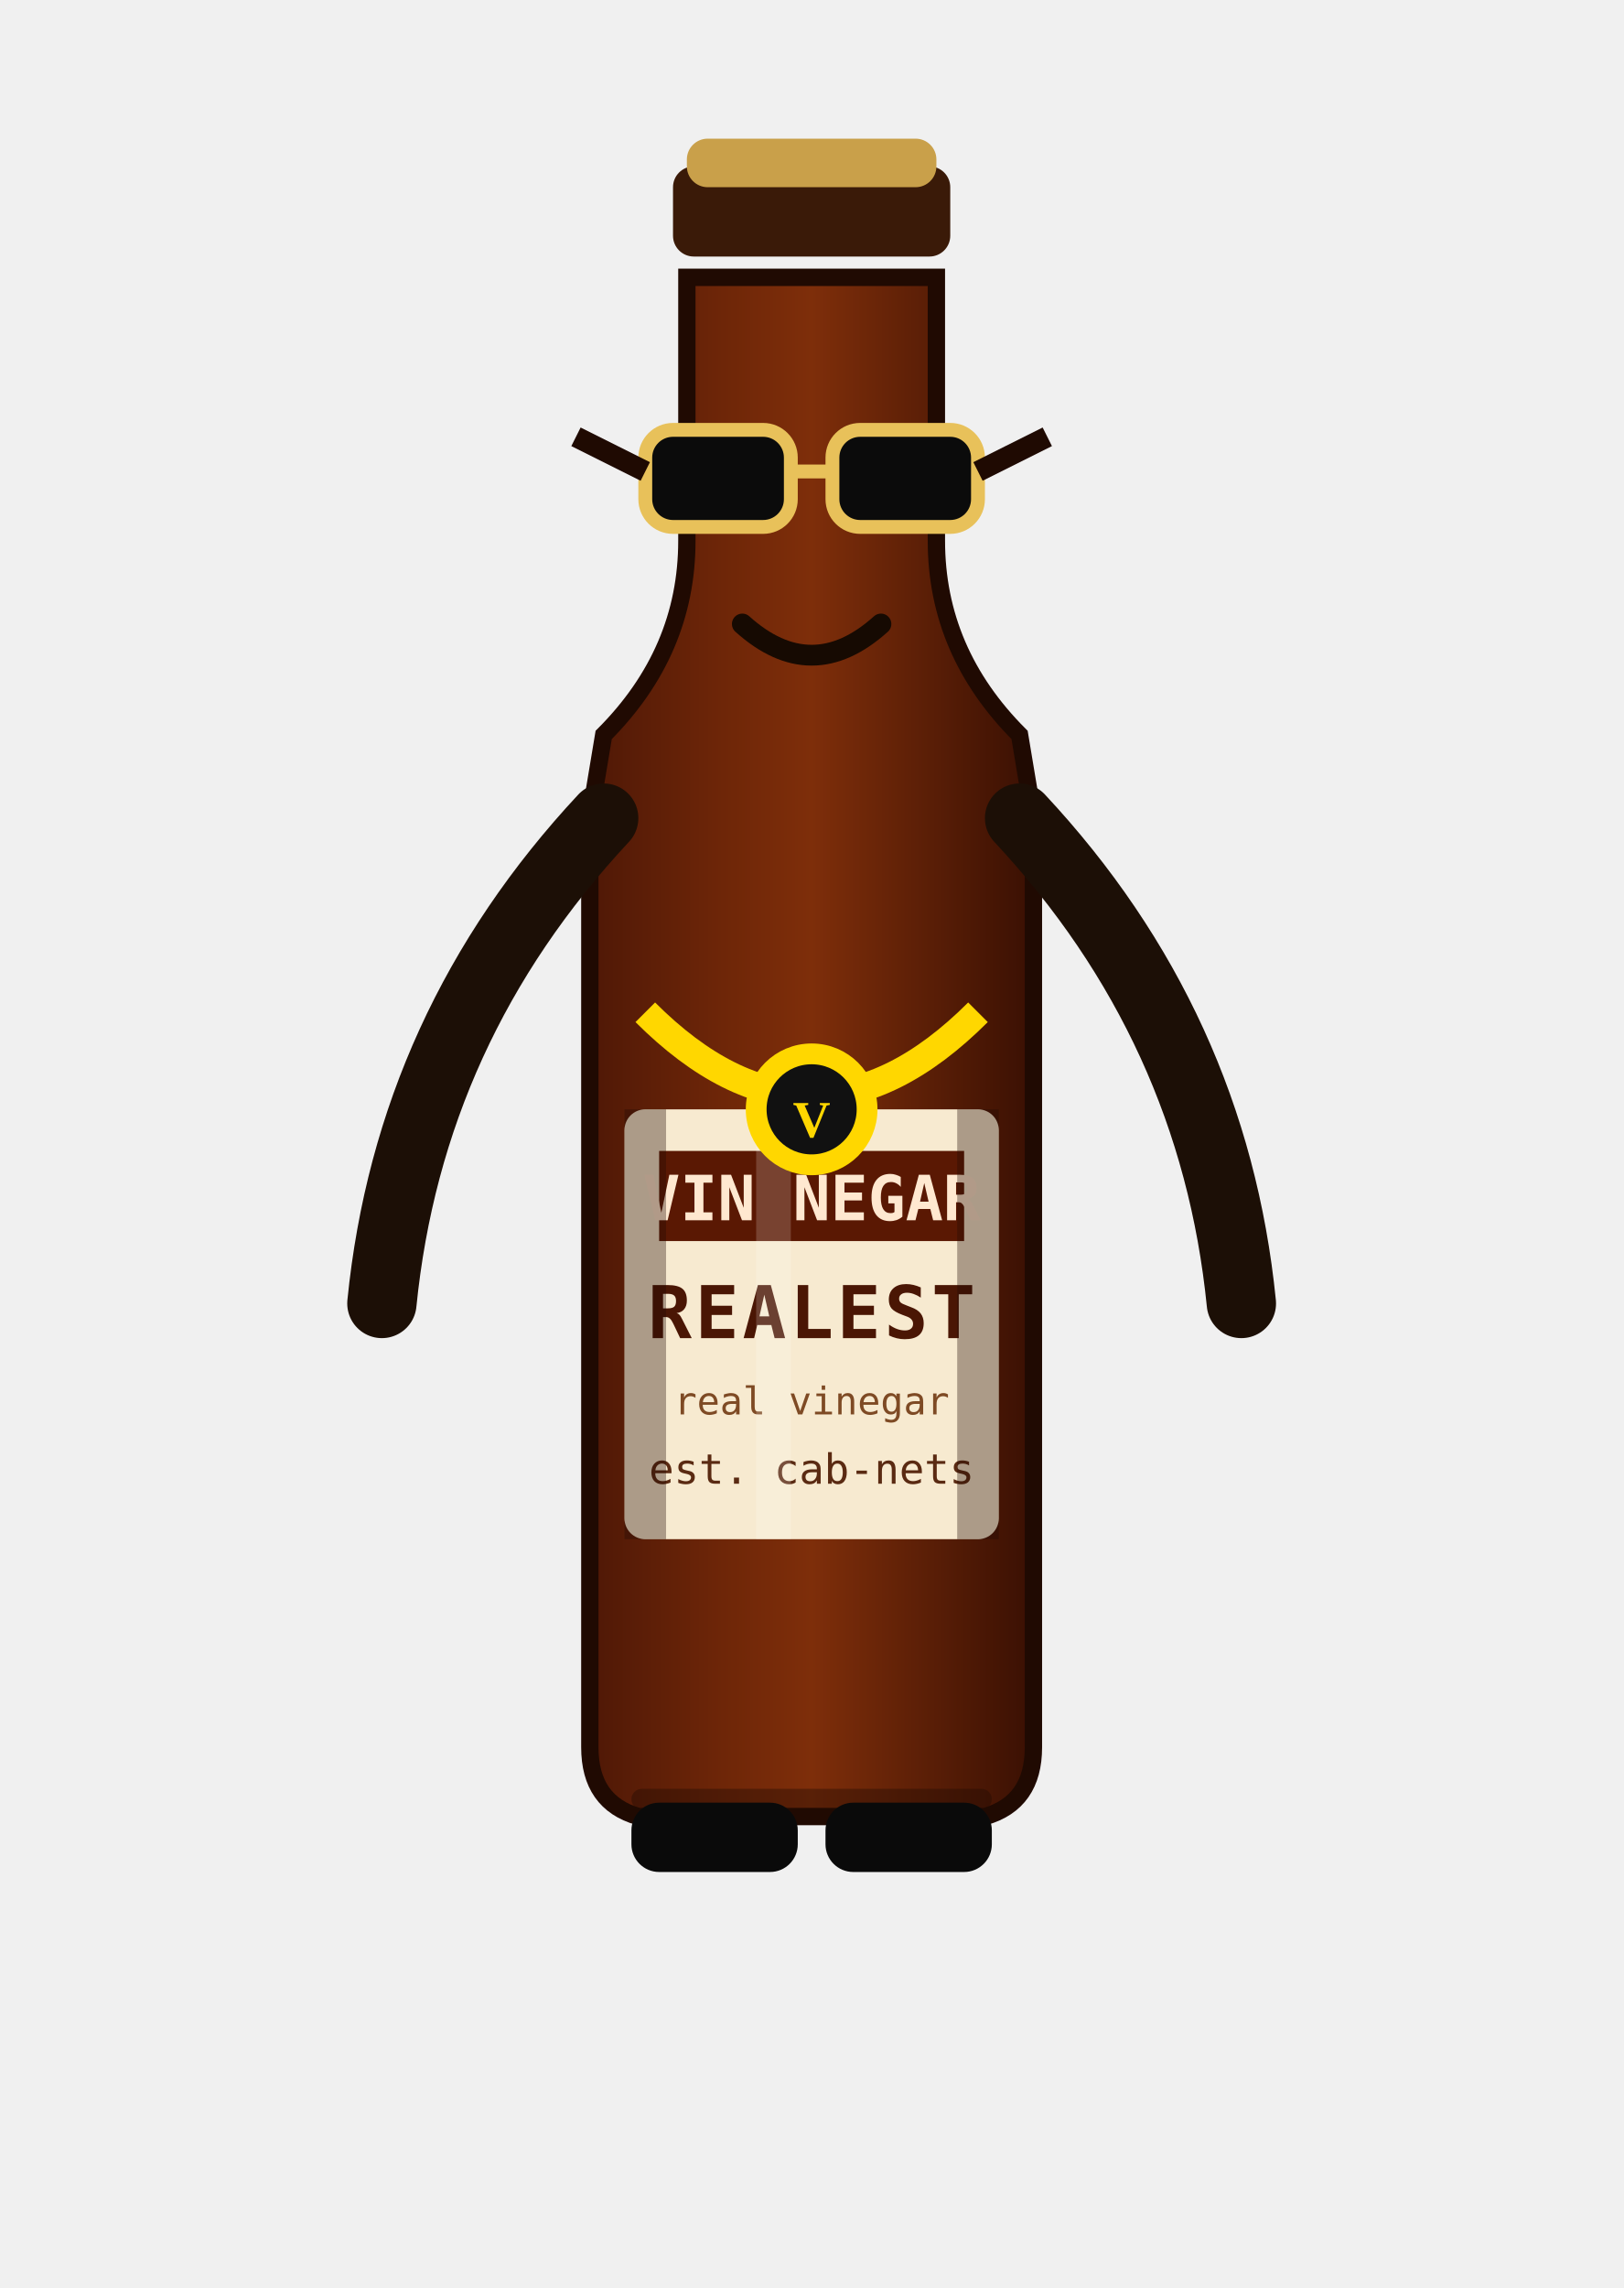
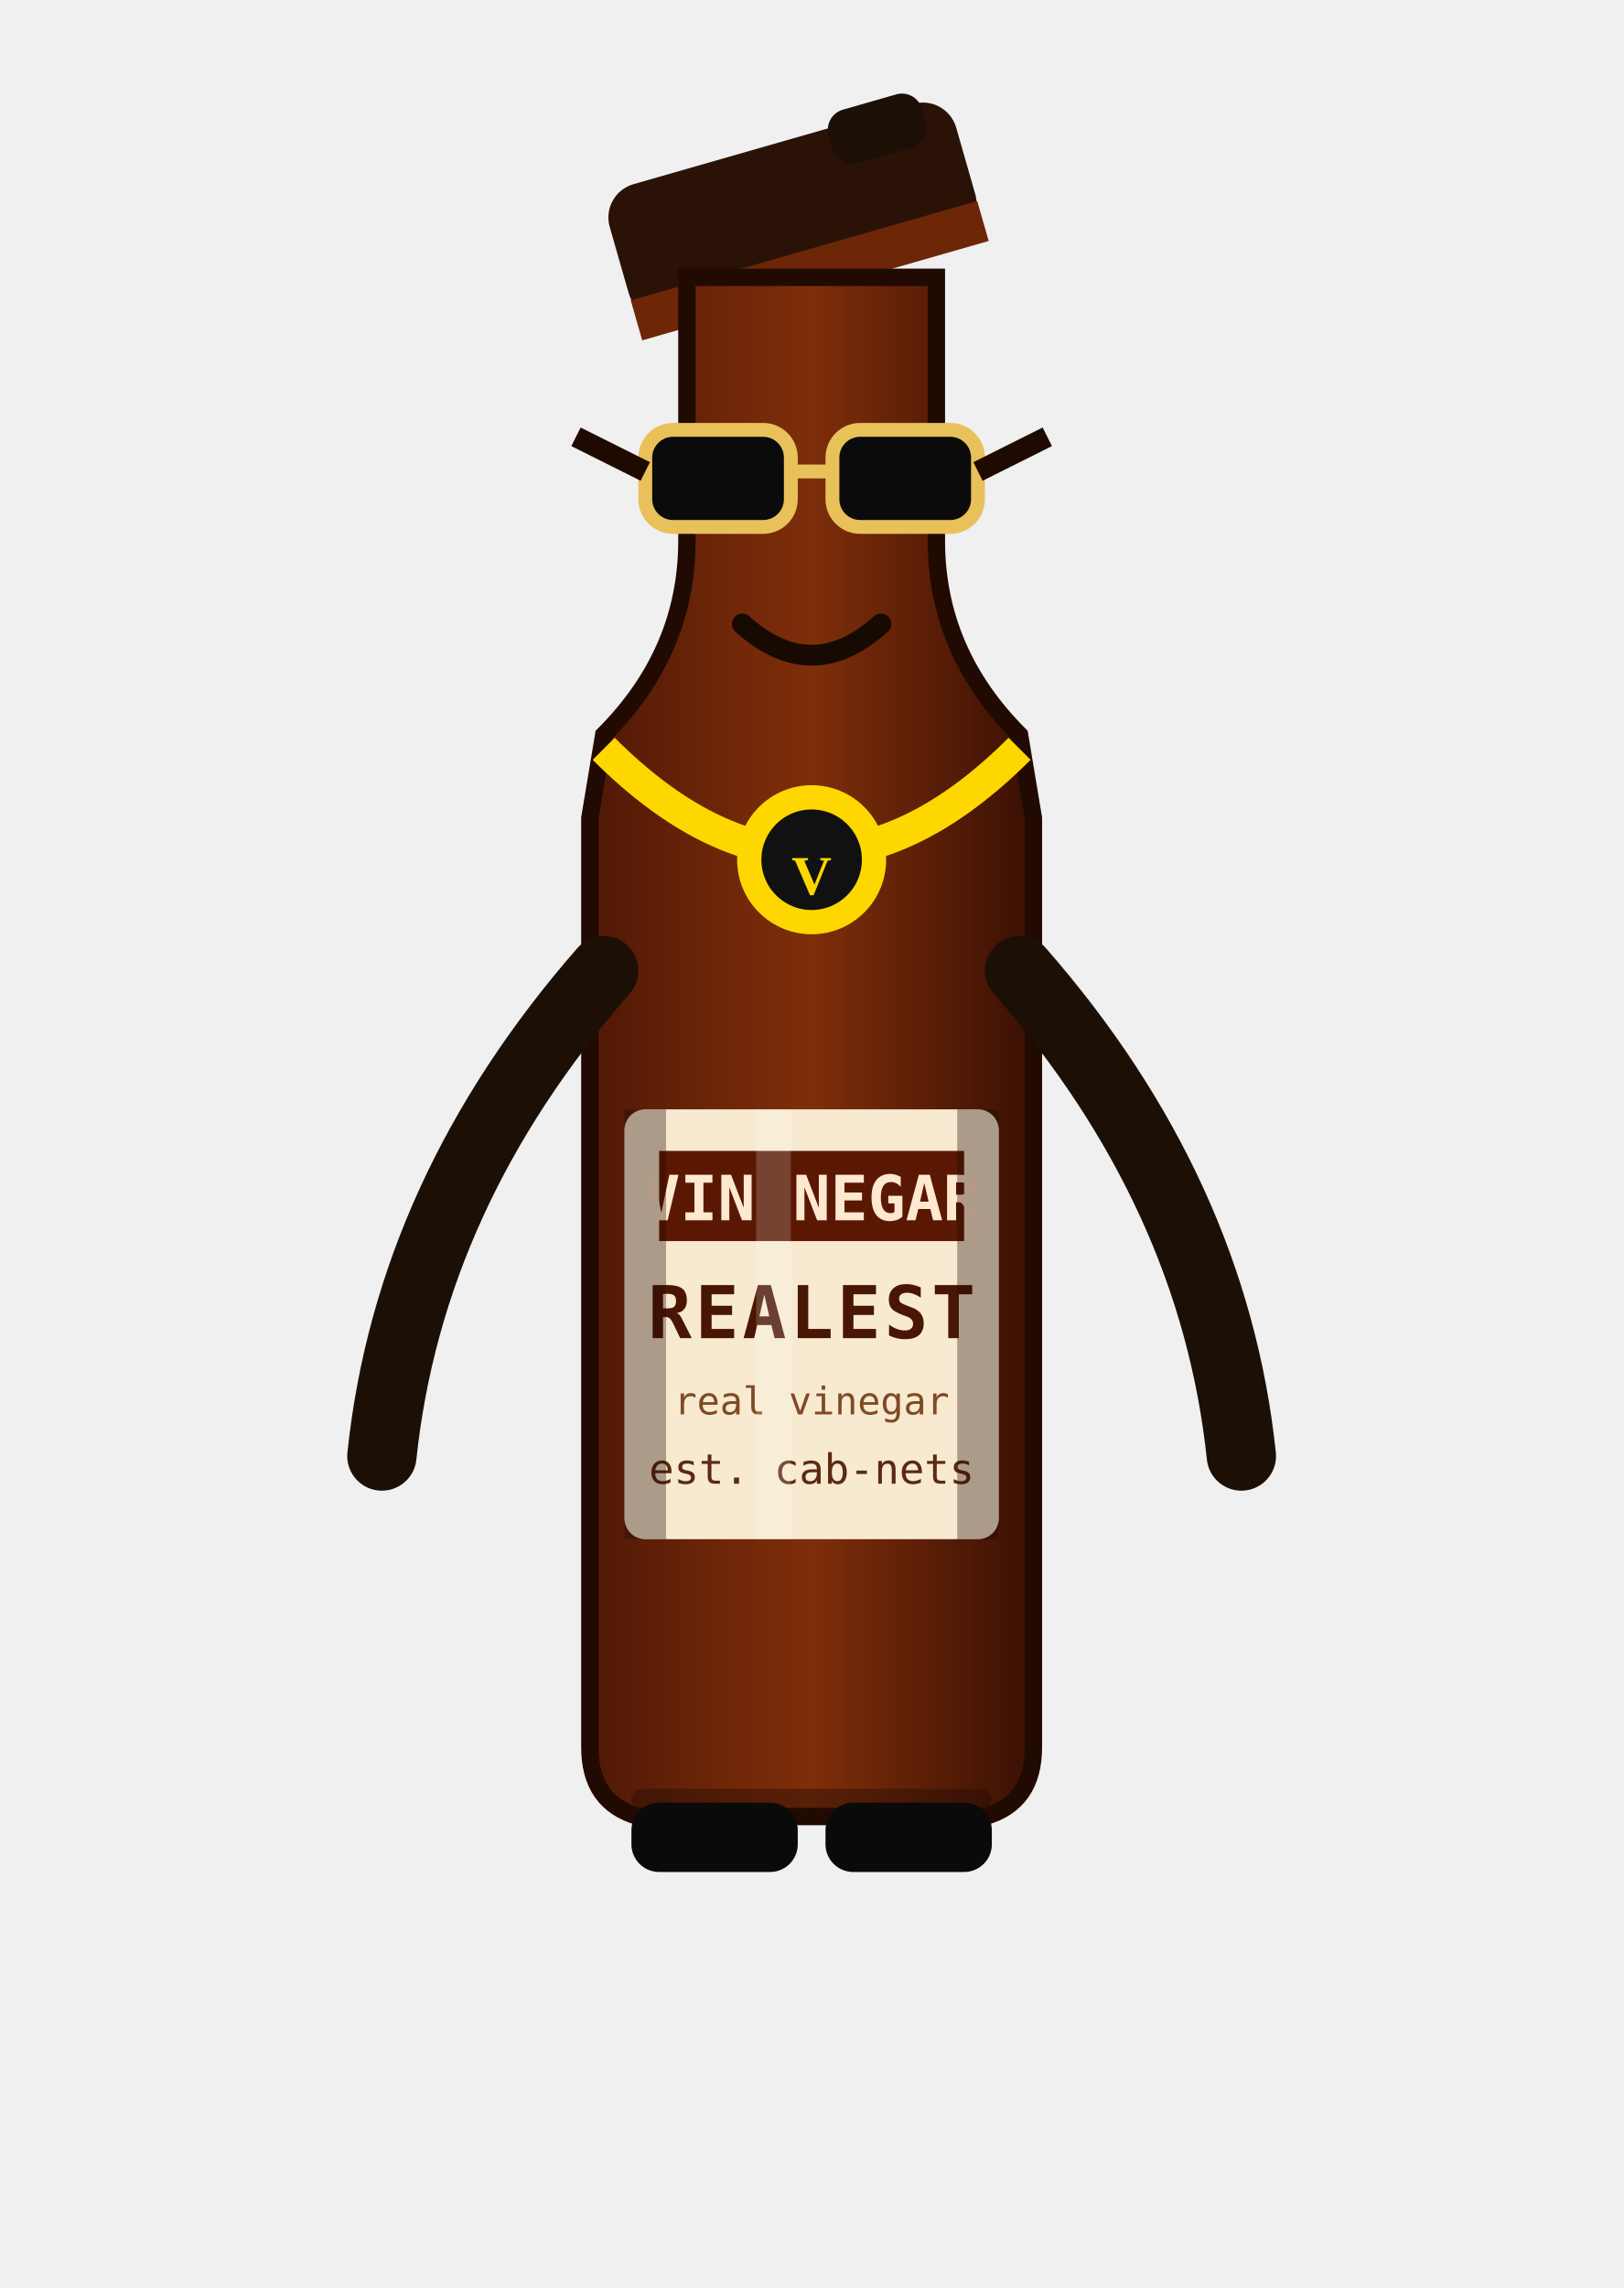
<svg xmlns="http://www.w3.org/2000/svg" id="vinSvg" viewBox="0 0 220 330" width="220" height="310">
  <defs>
    <linearGradient id="vinGlass" x1="0" y1="0" x2="1" y2="0">
      <stop offset="0" stop-color="#4f1806" />
      <stop offset="0.3" stop-color="#6e2608" />
      <stop offset="0.5" stop-color="#7e2e0a" />
      <stop offset="1" stop-color="#3a1003" />
    </linearGradient>
  </defs>
-   <rect x="90" y="24" width="40" height="13" rx="3" fill="#3a1a08" />
-   <rect x="92" y="20" width="36" height="7" rx="3" fill="#c9a04a" />
+   <g transform="rotate(-16 110 40)">
+     <rect x="84" y="20" width="52" height="20" rx="5" fill="#2a1206" />
+     <rect x="84" y="36" width="52" height="6" fill="#6e2608" />
+     <rect x="118" y="18" width="14" height="8" rx="3" fill="#1c0f06" />
+   </g>
  <path d="M92 40 L128 40 L128 78 Q128 94 140 106 L142 118 L142 252 Q142 260 135 262 L85 262 Q78 260 78 252 L78 118 L80 106 Q92 94 92 78 Z" fill="url(#vinGlass)" stroke="#200a02" stroke-width="2.5" />
  <rect x="84" y="258" width="52" height="3" rx="1.5" fill="#200a02" opacity=".4" />
  <g id="vinShades">
    <rect x="86" y="62" width="21" height="14" rx="4" fill="#0b0b0b" stroke="#e8c15a" stroke-width="2" />
    <rect x="113" y="62" width="21" height="14" rx="4" fill="#0b0b0b" stroke="#e8c15a" stroke-width="2" />
    <path d="M107 68 L113 68" stroke="#e8c15a" stroke-width="2" />
    <path d="M86 68 L76 63 M134 68 L144 63" stroke="#1f0a02" stroke-width="3" />
  </g>
  <g id="vinMouth">
    <path d="M100 90 Q110 99 120 90" stroke="#160a02" stroke-width="3" fill="none" stroke-linecap="round" />
  </g>
  <g id="vinLabelWrap">
    <rect x="83" y="160" width="54" height="62" rx="3" fill="#f7ead0" />
    <rect x="88" y="166" width="44" height="13" fill="#5a1803" />
    <text x="110" y="176" text-anchor="middle" font-family="monospace" font-size="9" font-weight="bold" fill="#ffe8d0">VIN NEGAR</text>
    <text x="110" y="193" text-anchor="middle" font-family="monospace" font-size="10.5" font-weight="bold" fill="#4a1604" letter-spacing="0.5">REALEST</text>
    <text x="110" y="204" text-anchor="middle" font-family="monospace" font-size="5.5" fill="#7e4a24">real vinegar</text>
    <text x="110" y="214" text-anchor="middle" font-family="monospace" font-size="6" fill="#5a2a12">est. cab-nets</text>
    <rect x="83" y="160" width="6" height="62" fill="#200a02" opacity=".35" />
    <rect x="131" y="160" width="6" height="62" fill="#200a02" opacity=".35" />
    <rect x="102" y="160" width="5" height="62" fill="#ffffff" opacity=".18" />
  </g>
  <g id="vinChain">
-     <path d="M86 146 Q110 170 134 146" stroke="#ffd700" stroke-width="4" fill="none" />
-     <circle cx="110" cy="160" r="8" fill="#111" stroke="#ffd700" stroke-width="3" />
-     <text x="110" y="164" text-anchor="middle" font-size="7.5" font-weight="bold" fill="#ffd700">V</text>
+     <path d="M80 108 Q110 138 140 108" stroke="#ffd700" stroke-width="4.5" fill="none" />
+     <circle cx="110" cy="124" r="9" fill="#111" stroke="#ffd700" stroke-width="3.5" />
+     <text x="110" y="129" text-anchor="middle" font-size="8" font-weight="bold" fill="#ffd700">V</text>
  </g>
  <g id="vinArmL">
-     <path d="M80 118 Q52 148 48 188" stroke="#1c0f06" stroke-width="10" stroke-linecap="round" fill="none" />
+     <path d="M80 140 Q52 172 48 210" stroke="#1c0f06" stroke-width="10" stroke-linecap="round" fill="none" />
  </g>
  <g id="vinArmR">
-     <path d="M140 118 Q168 148 172 188" stroke="#1c0f06" stroke-width="10" stroke-linecap="round" fill="none" />
+     <path d="M140 140 Q168 172 172 210" stroke="#1c0f06" stroke-width="10" stroke-linecap="round" fill="none" />
  </g>
  <rect x="84" y="260" width="24" height="10" rx="4" fill="#0a0a0a" />
  <rect x="112" y="260" width="24" height="10" rx="4" fill="#0a0a0a" />
</svg>
